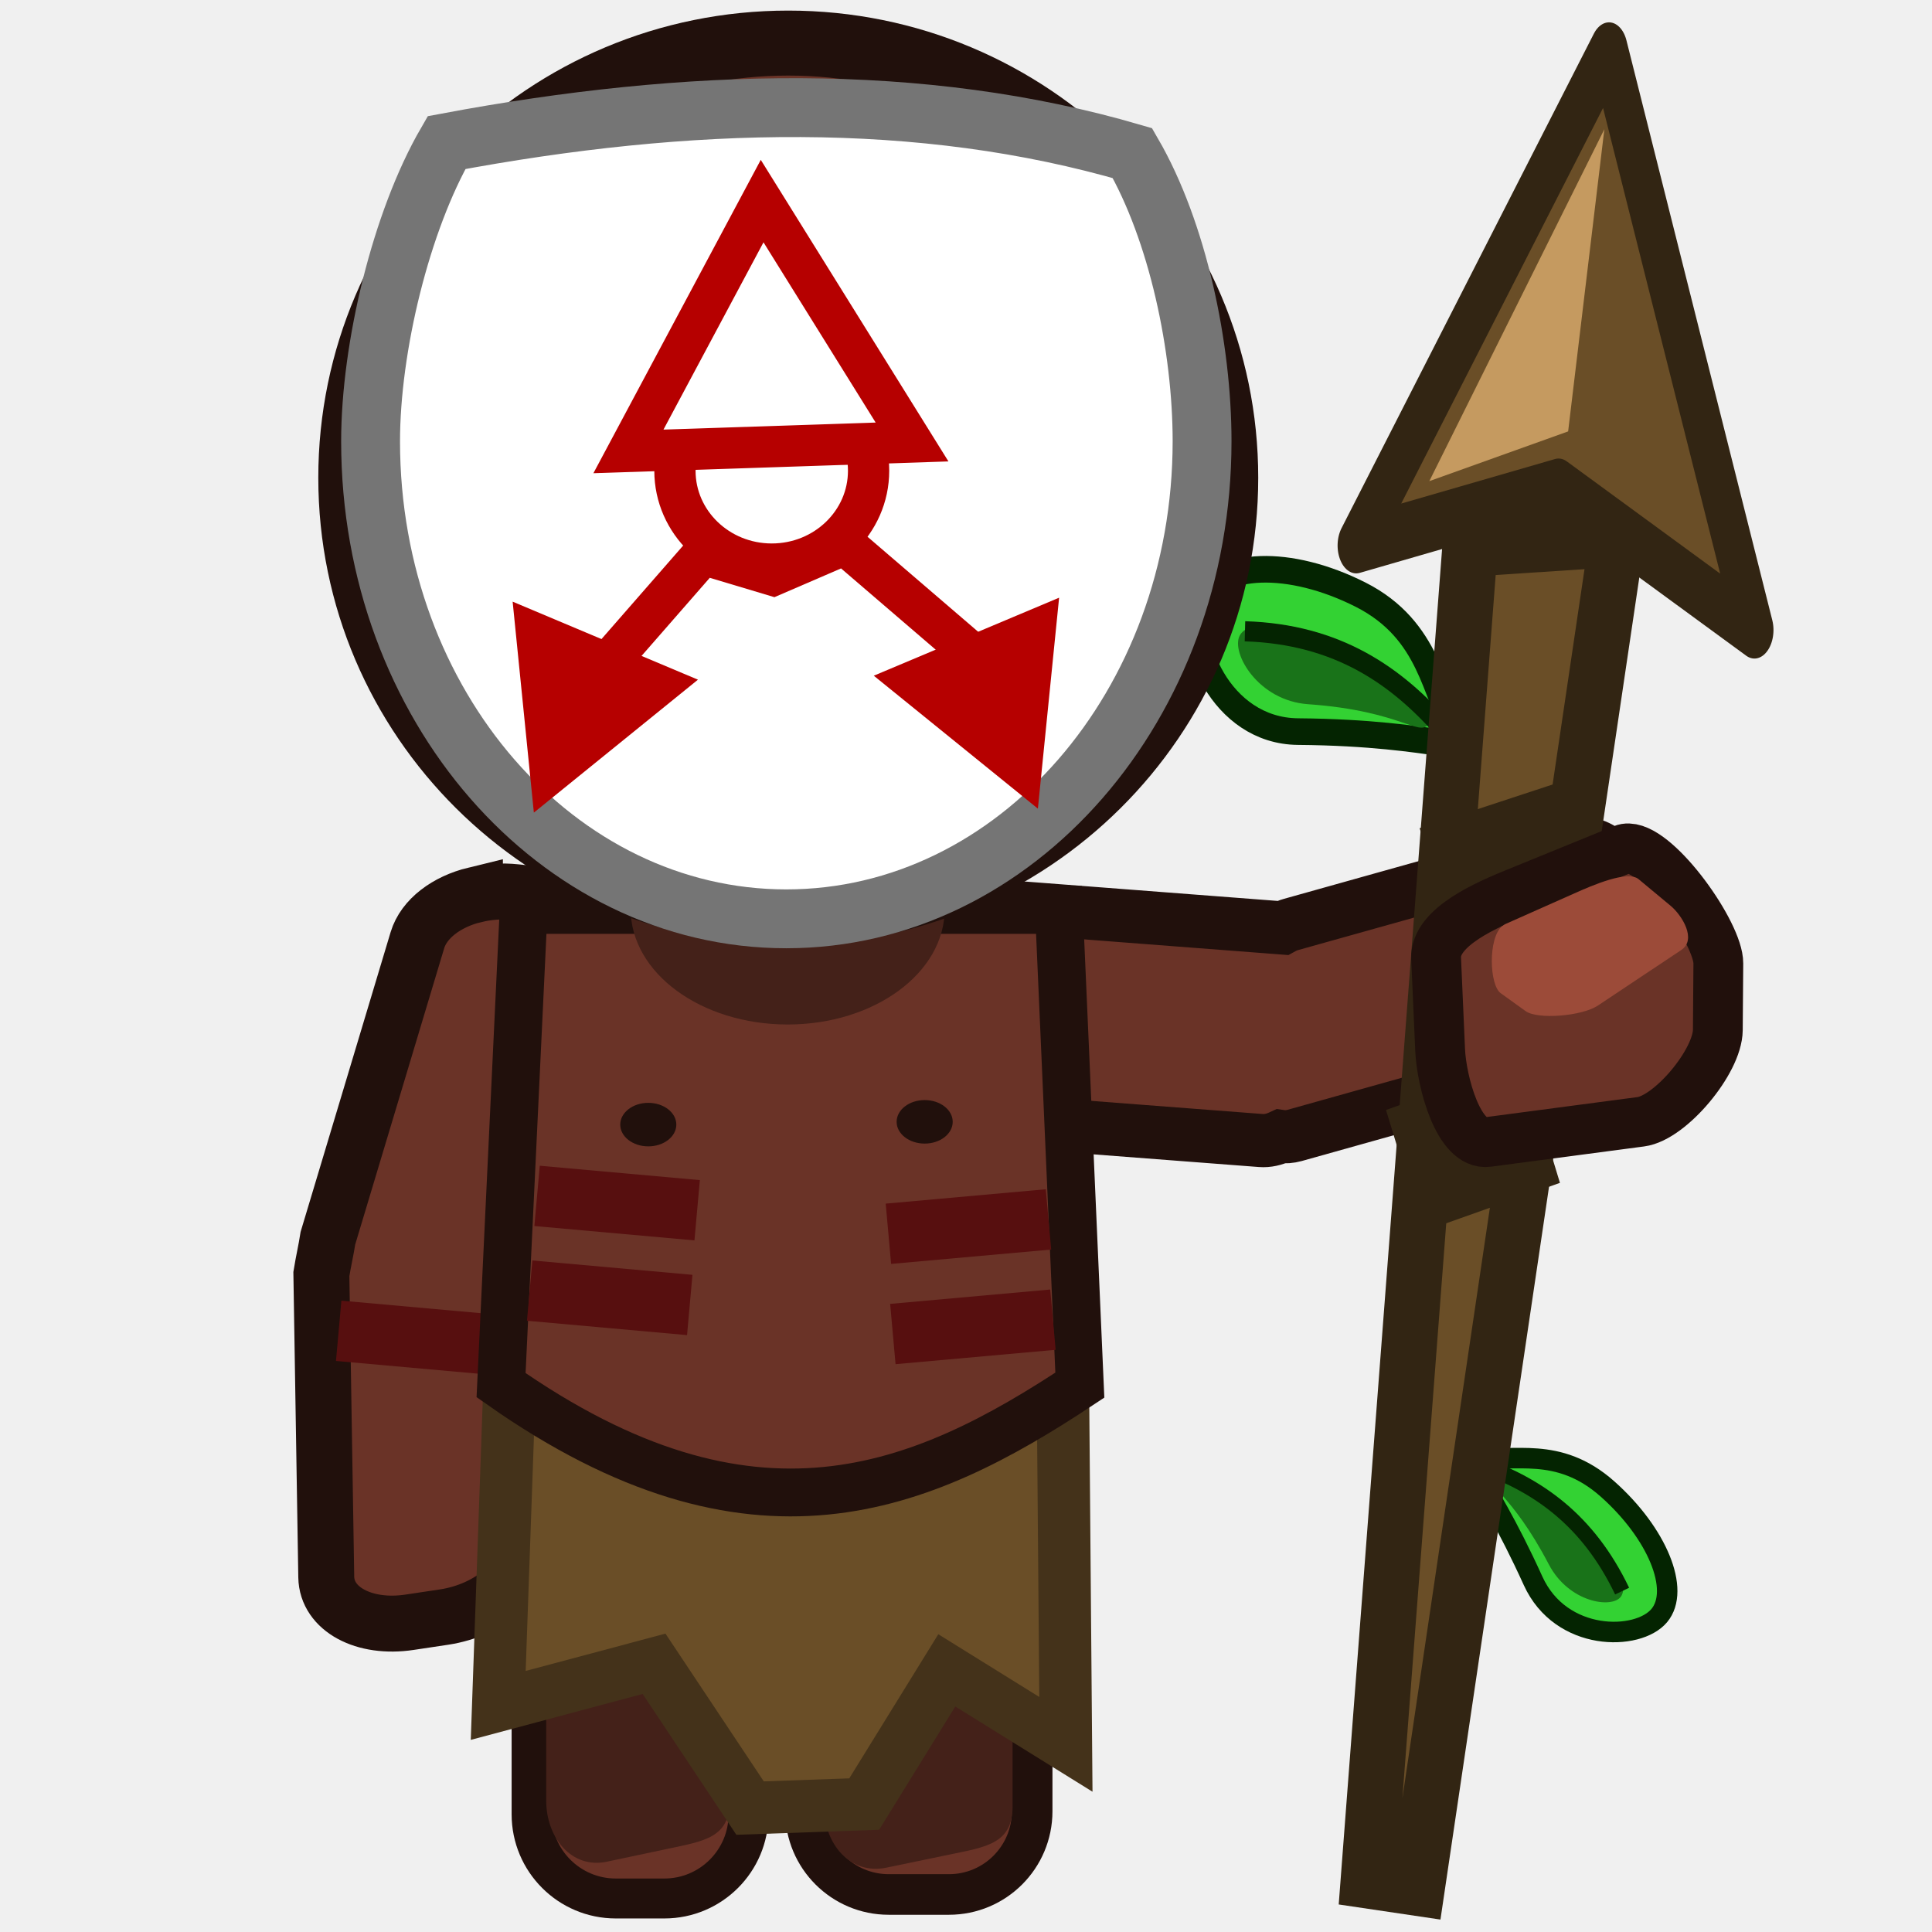
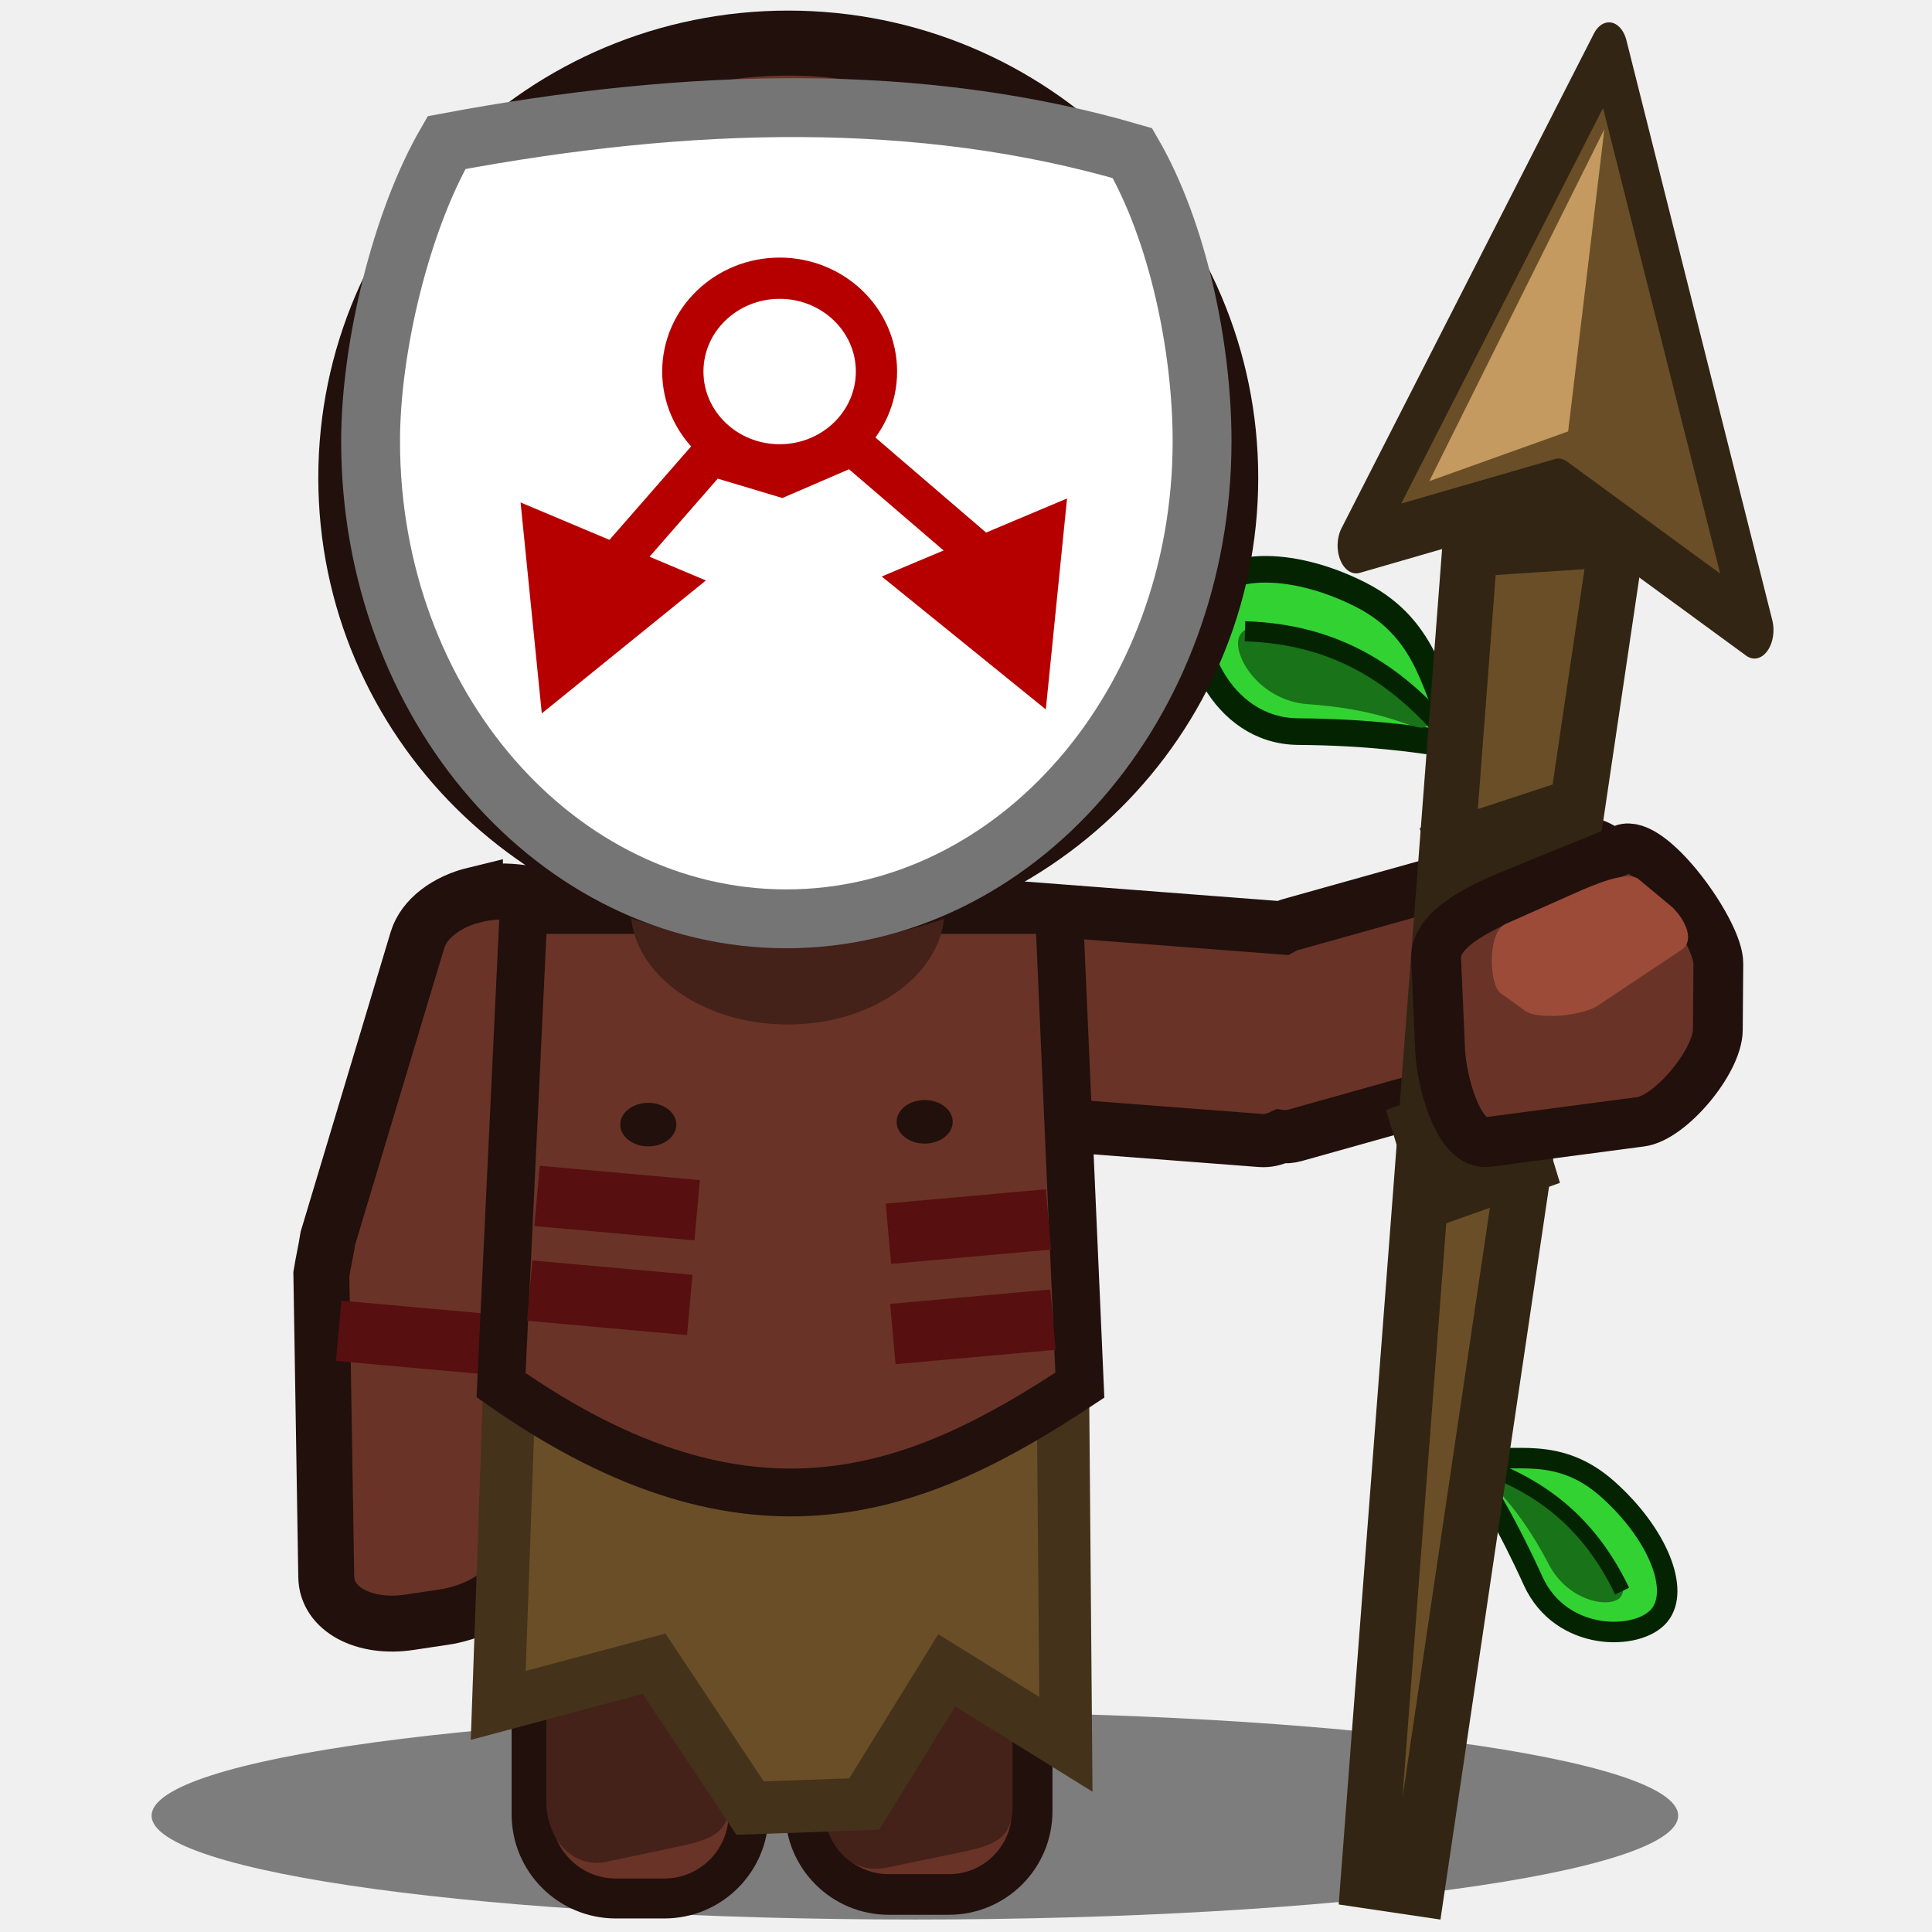
<svg xmlns="http://www.w3.org/2000/svg" width="100" height="100" viewBox="0 0 26.458 26.458" version="1.1" id="svg5" xml:space="preserve">
  <defs id="defs2">
    <linearGradient id="linearGradient13895">
      <stop style="stop-color:#000000;stop-opacity:1;" offset="0" id="stop13893" />
    </linearGradient>
    <filter style="color-interpolation-filters:sRGB;" id="filter14269" x="-0.312" y="-0.296" width="1.623" height="1.592">
      <feGaussianBlur stdDeviation="0.205" result="blur" id="feGaussianBlur14263" />
      <feComposite in="SourceGraphic" in2="blur" operator="in" result="composite1" id="feComposite14265" />
      <feComposite in="composite1" in2="composite1" operator="in" result="composite2" id="feComposite14267" />
    </filter>
    <filter style="color-interpolation-filters:sRGB;" id="filter14269-3" x="-0.312" y="-0.296" width="1.623" height="1.592">
      <feGaussianBlur stdDeviation="0.205" result="blur" id="feGaussianBlur14263-5" />
      <feComposite in="SourceGraphic" in2="blur" operator="in" result="composite1" id="feComposite14265-6" />
      <feComposite in="composite1" in2="composite1" operator="in" result="composite2" id="feComposite14267-2" />
    </filter>
    <filter style="color-interpolation-filters:sRGB;" id="filter14269-6" x="-0.312" y="-0.296" width="1.623" height="1.592">
      <feGaussianBlur stdDeviation="0.205" result="blur" id="feGaussianBlur14263-7" />
      <feComposite in="SourceGraphic" in2="blur" operator="in" result="composite1" id="feComposite14265-5" />
      <feComposite in="composite1" in2="composite1" operator="in" result="composite2" id="feComposite14267-3" />
    </filter>
    <filter style="color-interpolation-filters:sRGB;" id="filter14269-5" x="-0.312" y="-0.296" width="1.623" height="1.592">
      <feGaussianBlur stdDeviation="0.205" result="blur" id="feGaussianBlur14263-6" />
      <feComposite in="SourceGraphic" in2="blur" operator="in" result="composite1" id="feComposite14265-2" />
      <feComposite in="composite1" in2="composite1" operator="in" result="composite2" id="feComposite14267-9" />
    </filter>
  </defs>
  <g id="layer1">
+     <ellipse style="fill:#000000;fill-opacity:0.479;stroke:none;stroke-width:3.915;stroke-linecap:round;stroke-linejoin:round" id="path5" cx="12.529" cy="24.865" rx="10.453" ry="1.422" />
    <rect style="fill:#6a3327;fill-opacity:1;stroke:#21100c;stroke-width:0.547;stroke-opacity:1" id="rect46" width="2.971" height="6.552" x="7.28" y="19.447" ry="1.153" />
    <rect style="fill:#6a3327;fill-opacity:1;stroke:#21100c;stroke-width:0.556;stroke-opacity:1" id="rect47" width="3.104" height="6.475" x="11.031" y="19.469" ry="1.139" />
    <path id="path47" style="fill:#442119;stroke-width:0.449;fill-opacity:1" d="m 8.371,20.351 h 0.733 c 0.493,0 0.891,0.41 0.891,0.92 v 3.387 c 0,0.509 -0.355,0.555 -0.838,0.658 L 8.312,25.495 C 7.828,25.598 7.48,25.167 7.48,24.657 v -3.387 c 0,-0.509 0.397,-0.92 0.891,-0.92 z" />
    <path id="path48" style="fill:#442119;stroke-width:0.455;fill-opacity:1" d="m 12.199,20.432 h 0.753 c 0.507,0 0.915,0.41 0.915,0.92 v 3.387 c 0,0.509 -0.364,0.555 -0.861,0.658 l -0.868,0.18 c -0.496,0.103 -0.854,-0.329 -0.854,-0.838 v -3.387 c 0,-0.509 0.408,-0.92 0.915,-0.92 z" />
    <path id="rect9714" style="fill:#6a3327;fill-opacity:1;stroke:#21100c;stroke-width:0.766;stroke-miterlimit:4;stroke-dasharray:none;stroke-opacity:1" d="m 6.504,12.254 c -0.387,0.094 -0.699,0.326 -0.788,0.622 l -1.225,4.079 c -0.026,0.167 -0.063,0.324 -0.09,0.492 l 0.067,4.15 c 0.007,0.438 0.517,0.714 1.142,0.619 l 0.473,-0.071 c 0.625,-0.095 1.123,-0.524 1.116,-0.962 l -0.062,-3.816 c 0.021,-0.039 0.039,-0.08 0.051,-0.122 l 1.226,-4.08 c 0.129,-0.431 -0.264,-0.831 -0.882,-0.897 l -0.468,-0.05 c -0.193,-0.021 -0.384,-0.006 -0.56,0.037 z" />
    <path id="path11551" style="fill:#6a3327;fill-opacity:1;stroke:#21100c;stroke-width:0.728;stroke-miterlimit:4;stroke-dasharray:none;stroke-opacity:1" d="m 22.248,13.655 c -0.119,0.408 -0.358,0.728 -0.64,0.807 l -3.878,1.087 c -0.066,0.018 -0.13,0.023 -0.191,0.014 -0.09,0.042 -0.181,0.063 -0.272,0.056 l -3.838,-0.294 c -0.405,-0.031 -0.619,-0.589 -0.481,-1.25 l 0.104,-0.501 c 0.139,-0.661 0.577,-1.169 0.982,-1.137 l 3.53,0.271 c 0.038,-0.021 0.077,-0.037 0.117,-0.048 l 3.879,-1.087 c 0.41,-0.115 0.748,0.326 0.759,0.988 l 0.008,0.501 c 0.003,0.207 -0.026,0.41 -0.08,0.595 z" />
    <path id="path8" style="fill:#6a4e27;fill-opacity:1;stroke:#44321a;stroke-width:0.718;stroke-miterlimit:4;stroke-dasharray:none;stroke-opacity:1" d="m 7.024,17.658 -0.201,5.697 2.134,-0.57 1.315,1.976 1.563,-0.055 1.131,-1.831 1.631,1.013 -0.052,-6.231 z" />
    <rect style="fill:#570f0f;fill-opacity:1;stroke:none;stroke-width:0.641;stroke-dasharray:none;stroke-opacity:1" id="rect15" width="2.201" height="0.829" x="6.248" y="17.323" ry="0.414" rx="0" transform="rotate(5.126487)" />
    <path id="rect9738" style="fill:#6a3327;fill-opacity:1;stroke:#21100c;stroke-width:0.655;stroke-miterlimit:4;stroke-dasharray:none;stroke-opacity:1" d="m 7.171,12.461 -0.309,6.508 c 3.45,2.425 5.762,1.433 7.926,0 l -0.286,-6.508 z" />
    <ellipse style="fill:#442119;fill-opacity:1;stroke:none;stroke-width:0.254;stroke-miterlimit:4;stroke-dasharray:none;stroke-opacity:1" id="ellipse49" cx="10.787" cy="12.45" rx="2.15" ry="1.58" />
    <g id="g15" transform="matrix(0.1594945,0.3578091,-0.3570108,0.1591386,23.09701,6.127616)">
      <path id="path6-1" style="fill:#33d233;stroke:#042401;stroke-width:0.717" d="m 29.26,21.019 c -0.624,0.837 0.367,0.091 4.744,0.06 2.351,-0.017 3.418,-2.498 2.904,-3.544 -0.514,-1.046 -2.654,-1.112 -4.78,-0.147 -2.126,0.965 -2.168,2.691 -2.868,3.631 z" />
      <path id="ellipse29" style="fill:#197319;stroke-width:0.427;stroke-linecap:round;stroke-linejoin:round" d="m 30.053,20.826 c 0.264,0.464 0.768,-0.304 3.649,-0.485 1.503,-0.094 2.32,-1.381 2.057,-1.845 -0.264,-0.464 -1.612,-0.389 -3.011,0.166 -1.399,0.555 -2.958,1.7 -2.694,2.164 z" />
      <path style="fill:none;fill-opacity:1;stroke:#042401;stroke-width:0.543;stroke-dasharray:none;stroke-opacity:1" d="m 35.599,18.376 c -2.78,0.078 -4.56,1.196 -5.995,2.673" id="path7-2" />
    </g>
    <g id="g17" transform="matrix(-0.455886,0,0,0.5082346,33.27842,-0.6940929)">
      <path id="path15" style="fill:#33d233;stroke:#042401;stroke-width:0.717" d="m 29.26,21.019 c -0.624,0.837 0.367,0.091 4.744,0.06 2.351,-0.017 3.418,-2.498 2.904,-3.544 -0.514,-1.046 -2.654,-1.112 -4.78,-0.147 -2.126,0.965 -2.168,2.691 -2.868,3.631 z" />
      <path id="path16" style="fill:#197319;stroke-width:0.427;stroke-linecap:round;stroke-linejoin:round" d="m 30.053,20.826 c 0.264,0.464 0.768,-0.304 3.649,-0.485 1.503,-0.094 2.32,-1.381 2.057,-1.845 -0.264,-0.464 -1.612,-0.389 -3.011,0.166 -1.399,0.555 -2.958,1.7 -2.694,2.164 z" />
      <path style="fill:none;fill-opacity:1;stroke:#042401;stroke-width:0.543;stroke-dasharray:none;stroke-opacity:1" d="m 35.599,18.376 c -2.78,0.078 -4.56,1.196 -5.995,2.673" id="path17" />
    </g>
    <path id="rect11" style="fill:#6a4e27;stroke:#322513;stroke-width:0.759;fill-opacity:1;stroke-opacity:1" transform="matrix(0.9942408,0.1071691,-0.1050674,0.9944651,0,0)" d="m 20.77,4.013 h 2.067 L 22.016,23.628 21.341,23.601 Z" />
    <path id="path1" style="fill:#6a4e27;stroke:#322513;stroke-width:0.612;stroke-linecap:round;stroke-linejoin:round;fill-opacity:1;stroke-opacity:1" transform="matrix(0.8422921,0.01190304,-0.01783467,1.262031,-3.580367,-3.669935)" d="m 32.979,9.437 -3.224,-1.528 -3.269,0.665 3.989,-5.405 z" />
    <rect style="fill:#322513;fill-opacity:1;stroke:none;stroke-width:0.772;stroke-linecap:round;stroke-linejoin:round;stroke-dasharray:none;stroke-opacity:1" id="rect3" width="2.133" height="1.753" x="14.924" y="16.849" transform="rotate(-18.20715)" />
    <rect style="fill:#322513;fill-opacity:1;stroke:none;stroke-width:0.743;stroke-linecap:round;stroke-linejoin:round;stroke-dasharray:none;stroke-opacity:1" id="rect4" width="1.99" height="1.74" x="13.747" y="20.702" transform="matrix(0.9422442,-0.3349267,0.2911789,0.9566686,0,0)" />
    <path d="m 22.304,11.618 c -0.028,-9.52e-4 -0.054,0.003 -0.078,0.013 l -1.457,0.594 c -0.382,0.156 -1.121,0.465 -1.102,0.898 l 0.055,1.255 c 0.019,0.433 0.251,1.315 0.654,1.261 l 2.095,-0.277 c 0.403,-0.053 1.05,-0.823 1.054,-1.257 l 0.007,-0.911 c 0.003,-0.407 -0.812,-1.562 -1.229,-1.576 z" style="fill:#6a3327;fill-opacity:1;stroke:#21100c;stroke-width:0.682;stroke-opacity:1" id="path32" />
    <path d="m 20.576,12.68 c 0.013,-0.011 0.028,-0.02 0.043,-0.027 l 0.942,-0.419 c 0.247,-0.11 0.728,-0.32 0.879,-0.194 l 0.439,0.365 c 0.152,0.126 0.364,0.46 0.144,0.606 l -1.141,0.76 c -0.22,0.146 -0.826,0.194 -0.989,0.076 l -0.342,-0.246 c -0.153,-0.11 -0.178,-0.752 0.023,-0.922 z" style="fill:#9c4b39;fill-opacity:1;stroke:none;stroke-width:0.363" id="path33" />
    <ellipse style="fill:#6a3327;fill-opacity:1;stroke:#21100c;stroke-width:0.89;stroke-miterlimit:4;stroke-dasharray:none;stroke-opacity:1" id="ellipse3" cx="10.795" cy="6.543" rx="5.991" ry="5.953" />
    <path id="path42" style="fill:#ffffff;fill-opacity:1;stroke:#757575;stroke-width:0.806;stroke-miterlimit:4;stroke-dasharray:none;stroke-opacity:1" d="M 6.115,1.953 C 5.493,3.026 5.075,4.755 5.075,6.044 5.075,9.656 7.624,12.583 10.768,12.583 c 3.144,-4.3e-5 5.693,-2.927 5.694,-6.539 C 16.462,4.755 16.13,3.17 15.508,2.097 12.618,1.252 9.437,1.329 6.115,1.953 Z" />
    <path id="path2" style="fill:#c59a60;stroke-width:0.549;stroke-linecap:round;stroke-linejoin:round;fill-opacity:1" d="M 21.475,5.908 19.574,6.589 21.971,1.77 Z" />
    <path id="rect5" style="fill:#322513;stroke-width:0.587;stroke-linecap:round;stroke-linejoin:round;fill-opacity:1" d="m 20.178,6.903 h 1.889 l 0.163,0.856 -2.052,0.136 z" />
-     <ellipse style="fill:none;fill-opacity:1;stroke:#b60000;stroke-width:0.565;stroke-dasharray:none;stroke-opacity:1" id="path3" cx="10.569" cy="6.447" rx="1.326" ry="1.278" />
-     <path style="fill:#ffffff;fill-opacity:1;stroke:#b60000;stroke-width:0.565;stroke-dasharray:none;stroke-opacity:1" id="path4" d="M 10.607,4.554 6.723,4.683 8.554,1.255 Z" transform="translate(1.883152,1.498835)" />
-     <path style="fill:#b60000;fill-opacity:1;stroke:#b60000;stroke-width:0.565;stroke-dasharray:none;stroke-opacity:1" id="path6" d="M 10.607,4.554 6.723,4.683 8.554,1.255 Z" transform="matrix(0.5291176,0.2009272,0.2148967,-0.5659047,2.646458,9.804207)" />
-     <path style="fill:#b60000;fill-opacity:1;stroke:#b60000;stroke-width:0.565;stroke-dasharray:none;stroke-opacity:1" id="path7" d="M 10.607,4.554 6.723,4.683 8.554,1.255 Z" transform="matrix(-0.5291176,0.2009272,-0.2148967,-0.5659047,18.87804,9.749856)" />
+     <ellipse style="fill:none;fill-opacity:1;stroke:#b60000;stroke-width:0.565;stroke-dasharray:none;stroke-opacity:1" id="path3" cx="10.677" cy="5.088" rx="1.326" ry="1.278" />
+     <path style="fill:#b60000;fill-opacity:1;stroke:#b60000;stroke-width:0.565;stroke-dasharray:none;stroke-opacity:1" id="path6" d="M 10.607,4.554 6.723,4.683 8.554,1.255 Z" transform="matrix(0.5291176,0.2009272,0.2148967,-0.5659047,2.755159,8.445442)" />
+     <path style="fill:#b60000;fill-opacity:1;stroke:#b60000;stroke-width:0.565;stroke-dasharray:none;stroke-opacity:1" id="path7" d="M 10.607,4.554 6.723,4.683 8.554,1.255 Z" transform="matrix(-0.5291176,0.2009272,-0.2148967,-0.5659047,18.98674,8.391091)" />
    <ellipse style="fill:#21100c;fill-opacity:1;stroke:none;stroke-width:0.585;stroke-dasharray:none;stroke-opacity:1" id="path9" cx="8.878" cy="15.401" rx="0.384" ry="0.298" />
    <ellipse style="fill:#21100c;fill-opacity:1;stroke:none;stroke-width:0.585;stroke-dasharray:none;stroke-opacity:1" id="ellipse10" cx="12.663" cy="15.363" rx="0.384" ry="0.298" />
-     <path style="fill:none;fill-opacity:1;stroke:#b60000;stroke-width:0.565;stroke-dasharray:none;stroke-opacity:1" d="m 8.301,9.108 1.326,-1.518 0.961,0.288 0.98,-0.423 2.037,1.749" id="path10" />
+     <path style="fill:none;fill-opacity:1;stroke:#b60000;stroke-width:0.565;stroke-dasharray:none;stroke-opacity:1" d="m 8.41,7.75 1.326,-1.518 0.961,0.288 0.98,-0.423 2.037,1.749" id="path10" />
    <rect style="fill:#570f0f;fill-opacity:1;stroke:none;stroke-width:0.641;stroke-dasharray:none;stroke-opacity:1" id="rect10" width="2.201" height="0.829" x="8.789" y="15.24" ry="0.414" rx="0" transform="rotate(5.126487)" />
    <rect style="fill:#570f0f;fill-opacity:1;stroke:none;stroke-width:0.641;stroke-dasharray:none;stroke-opacity:1" id="rect12" width="2.201" height="0.829" x="8.804" y="16.541" ry="0.414" rx="0" transform="rotate(5.126487)" />
    <rect style="fill:#570f0f;fill-opacity:1;stroke:none;stroke-width:0.641;stroke-dasharray:none;stroke-opacity:1" id="rect13" width="2.201" height="0.829" x="-12.809" y="17.501" ry="0" rx="0" transform="matrix(-0.9959999,0.08935474,0.08935474,0.9959999,0,0)" />
    <rect style="fill:#570f0f;fill-opacity:1;stroke:none;stroke-width:0.641;stroke-dasharray:none;stroke-opacity:1" id="rect14" width="2.201" height="0.829" x="-12.747" y="18.874" ry="0" rx="0" transform="matrix(-0.9959999,0.08935474,0.08935474,0.9959999,0,0)" />
  </g>
</svg>
